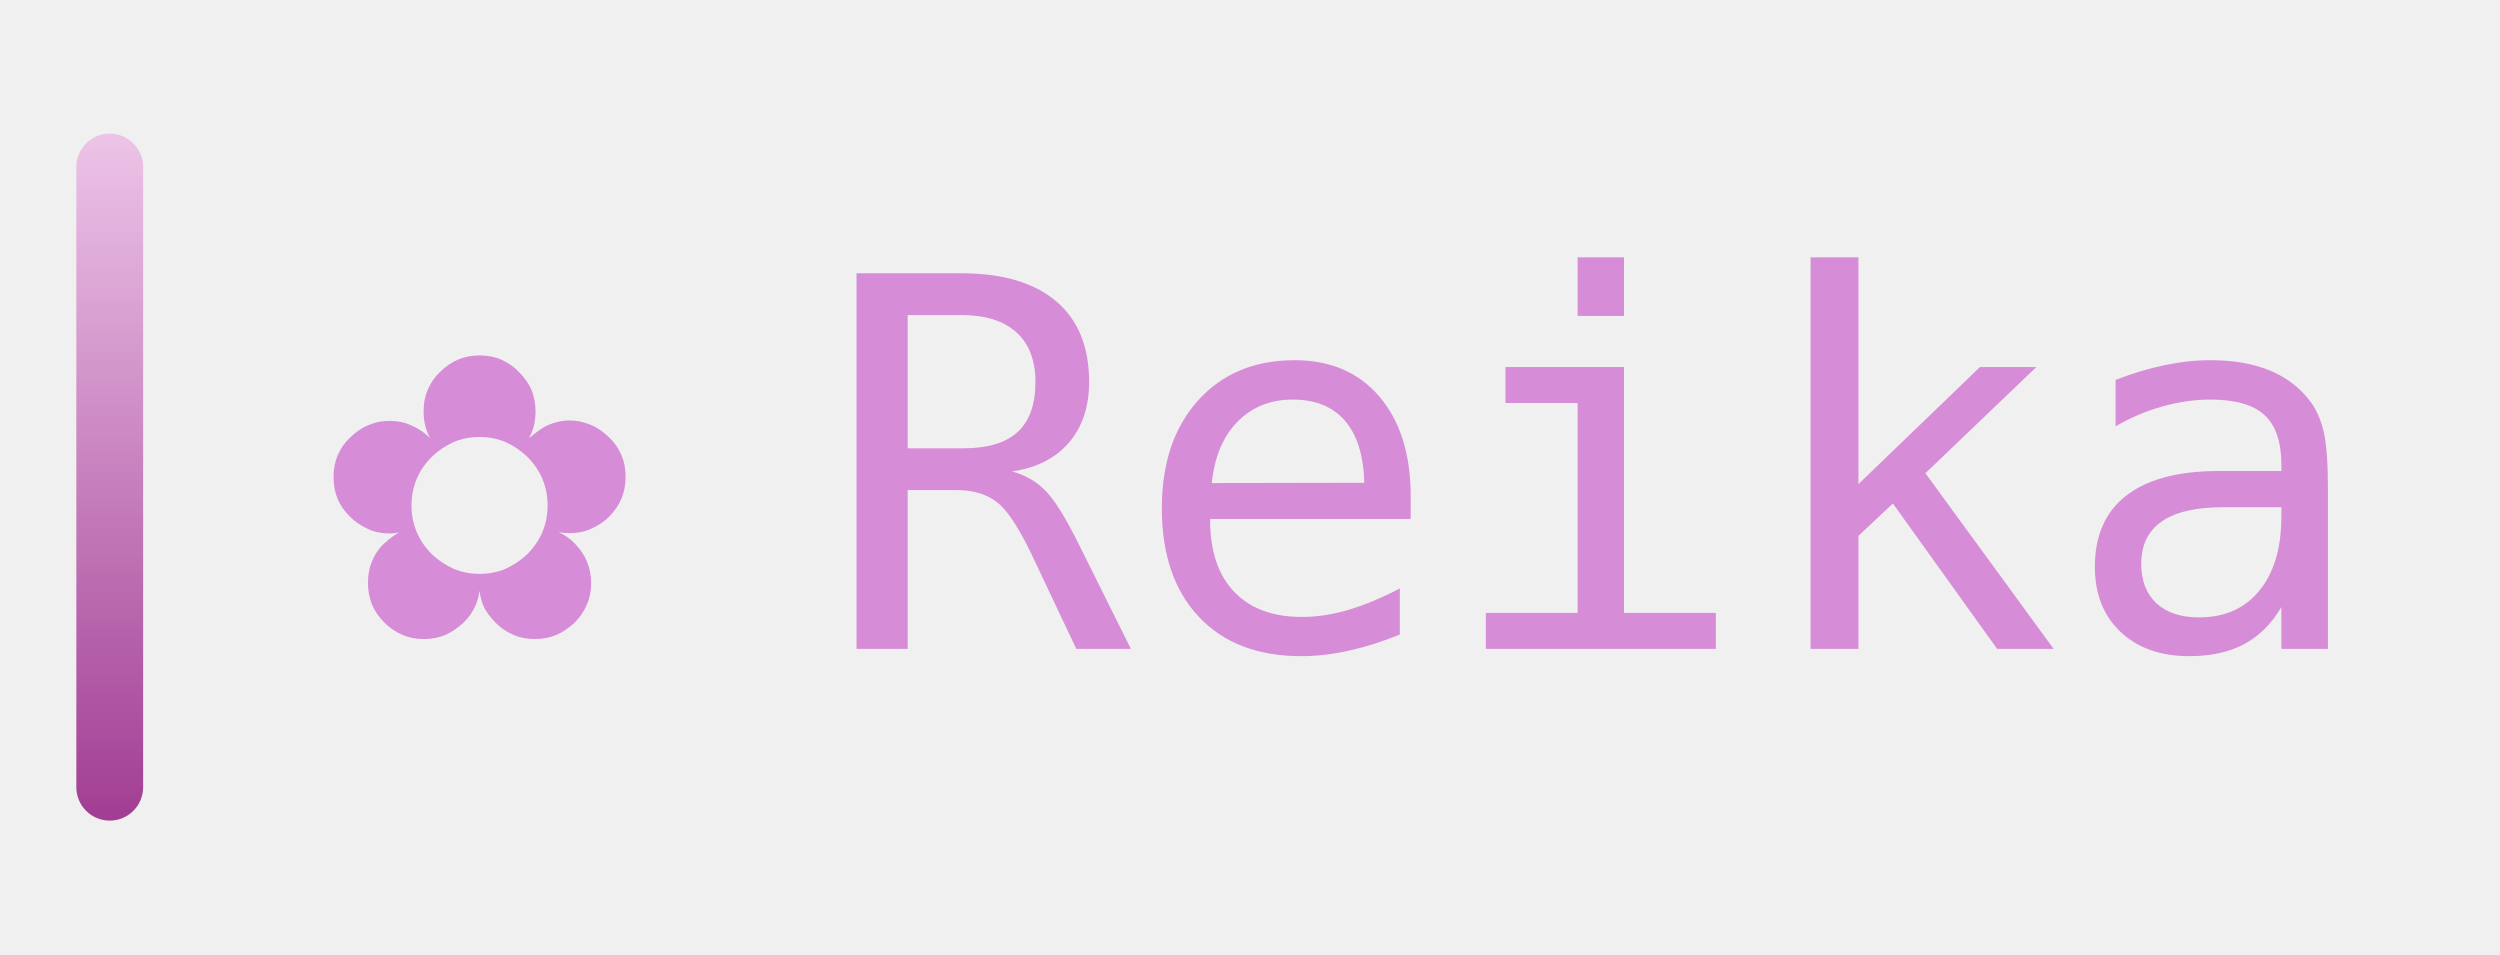
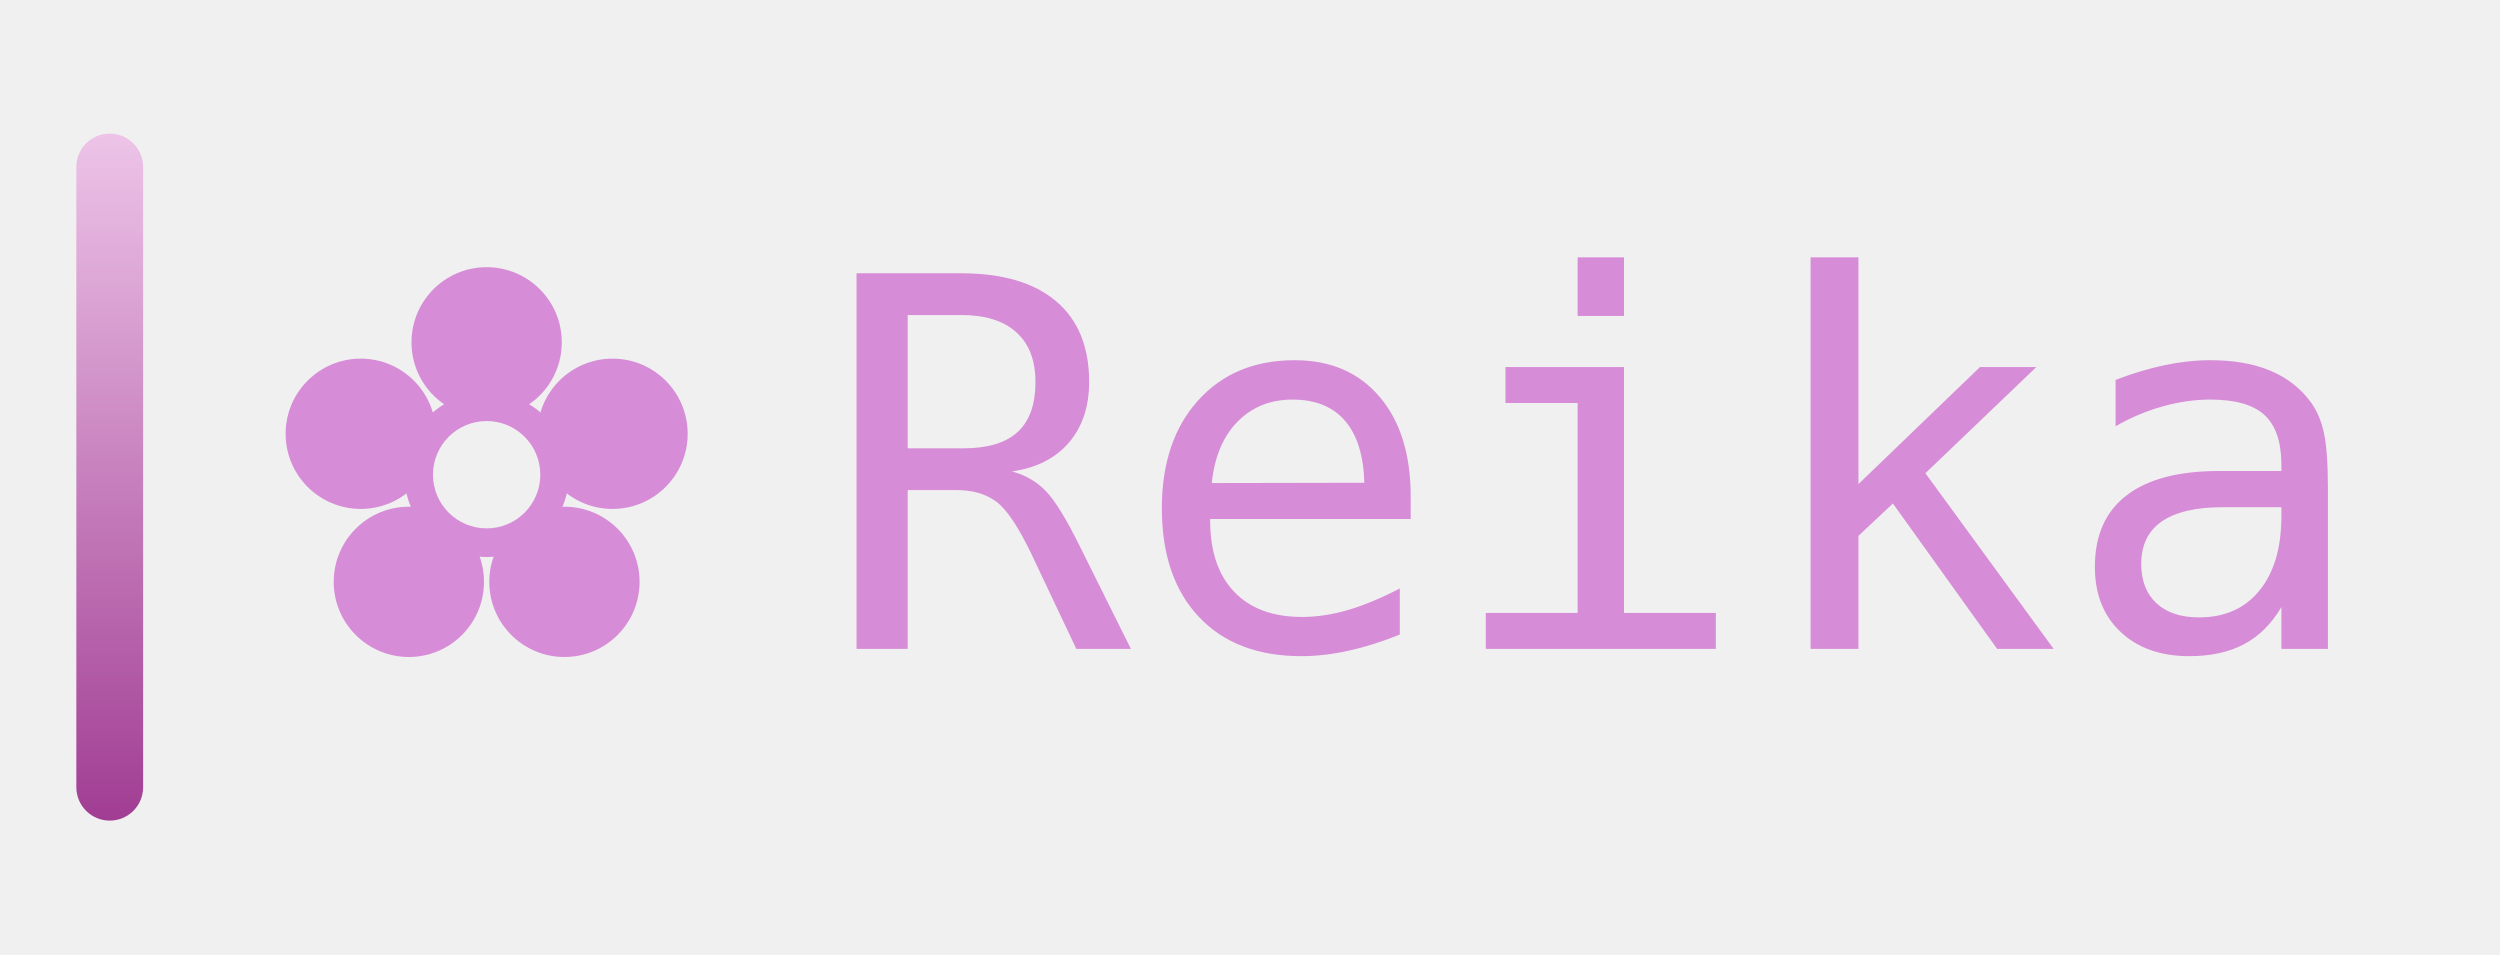
<svg xmlns="http://www.w3.org/2000/svg" width="262" height="100" viewBox="0 0 262 100" role="img" aria-labelledby="t">
  <defs>
    <linearGradient id="ramp" x1="0" y1="0" x2="0" y2="1">
      <stop offset="0" stop-color="#edc4e8" />
      <stop offset="1" stop-color="#a13d93" />
    </linearGradient>
  </defs>
  <rect x="8" y="14" width="7" height="72" rx="3.5" fill="url(#ramp)" />
-   <text x="34" y="67" fill="#d68cd6" font-family="ui-monospace, SFMono-Regular, Menlo, Consolas, 'DejaVu Sans Mono', monospace" font-weight="500" font-size="54">✿</text>
+   <svg x="27" y="25" width="48" height="48" viewBox="0 0 64 64">
+     <mask id="petals">
+       <g fill="#fff">
+         <circle cx="32.00" cy="14.50" r="10.5" />
+         <circle cx="49.59" cy="27.28" r="10.5" />
+         <circle cx="42.87" cy="47.97" r="10.5" />
+         <circle cx="21.13" cy="47.97" r="10.5" />
+         <circle cx="14.41" cy="27.28" r="10.5" />
+         <circle cx="32" cy="33" r="11.5" />
+       </g>
+       <circle cx="32" cy="33" r="7.5" fill="#000" />
+     </mask>
+     <rect width="64" height="64" fill="#d68cd6" mask="url(#petals)" />
+   </svg>
  <text x="86" y="68" fill="#d68cd6" font-family="ui-monospace, SFMono-Regular, Menlo, Consolas, 'DejaVu Sans Mono', monospace" font-weight="500" font-size="54">Reika</text>
</svg>
